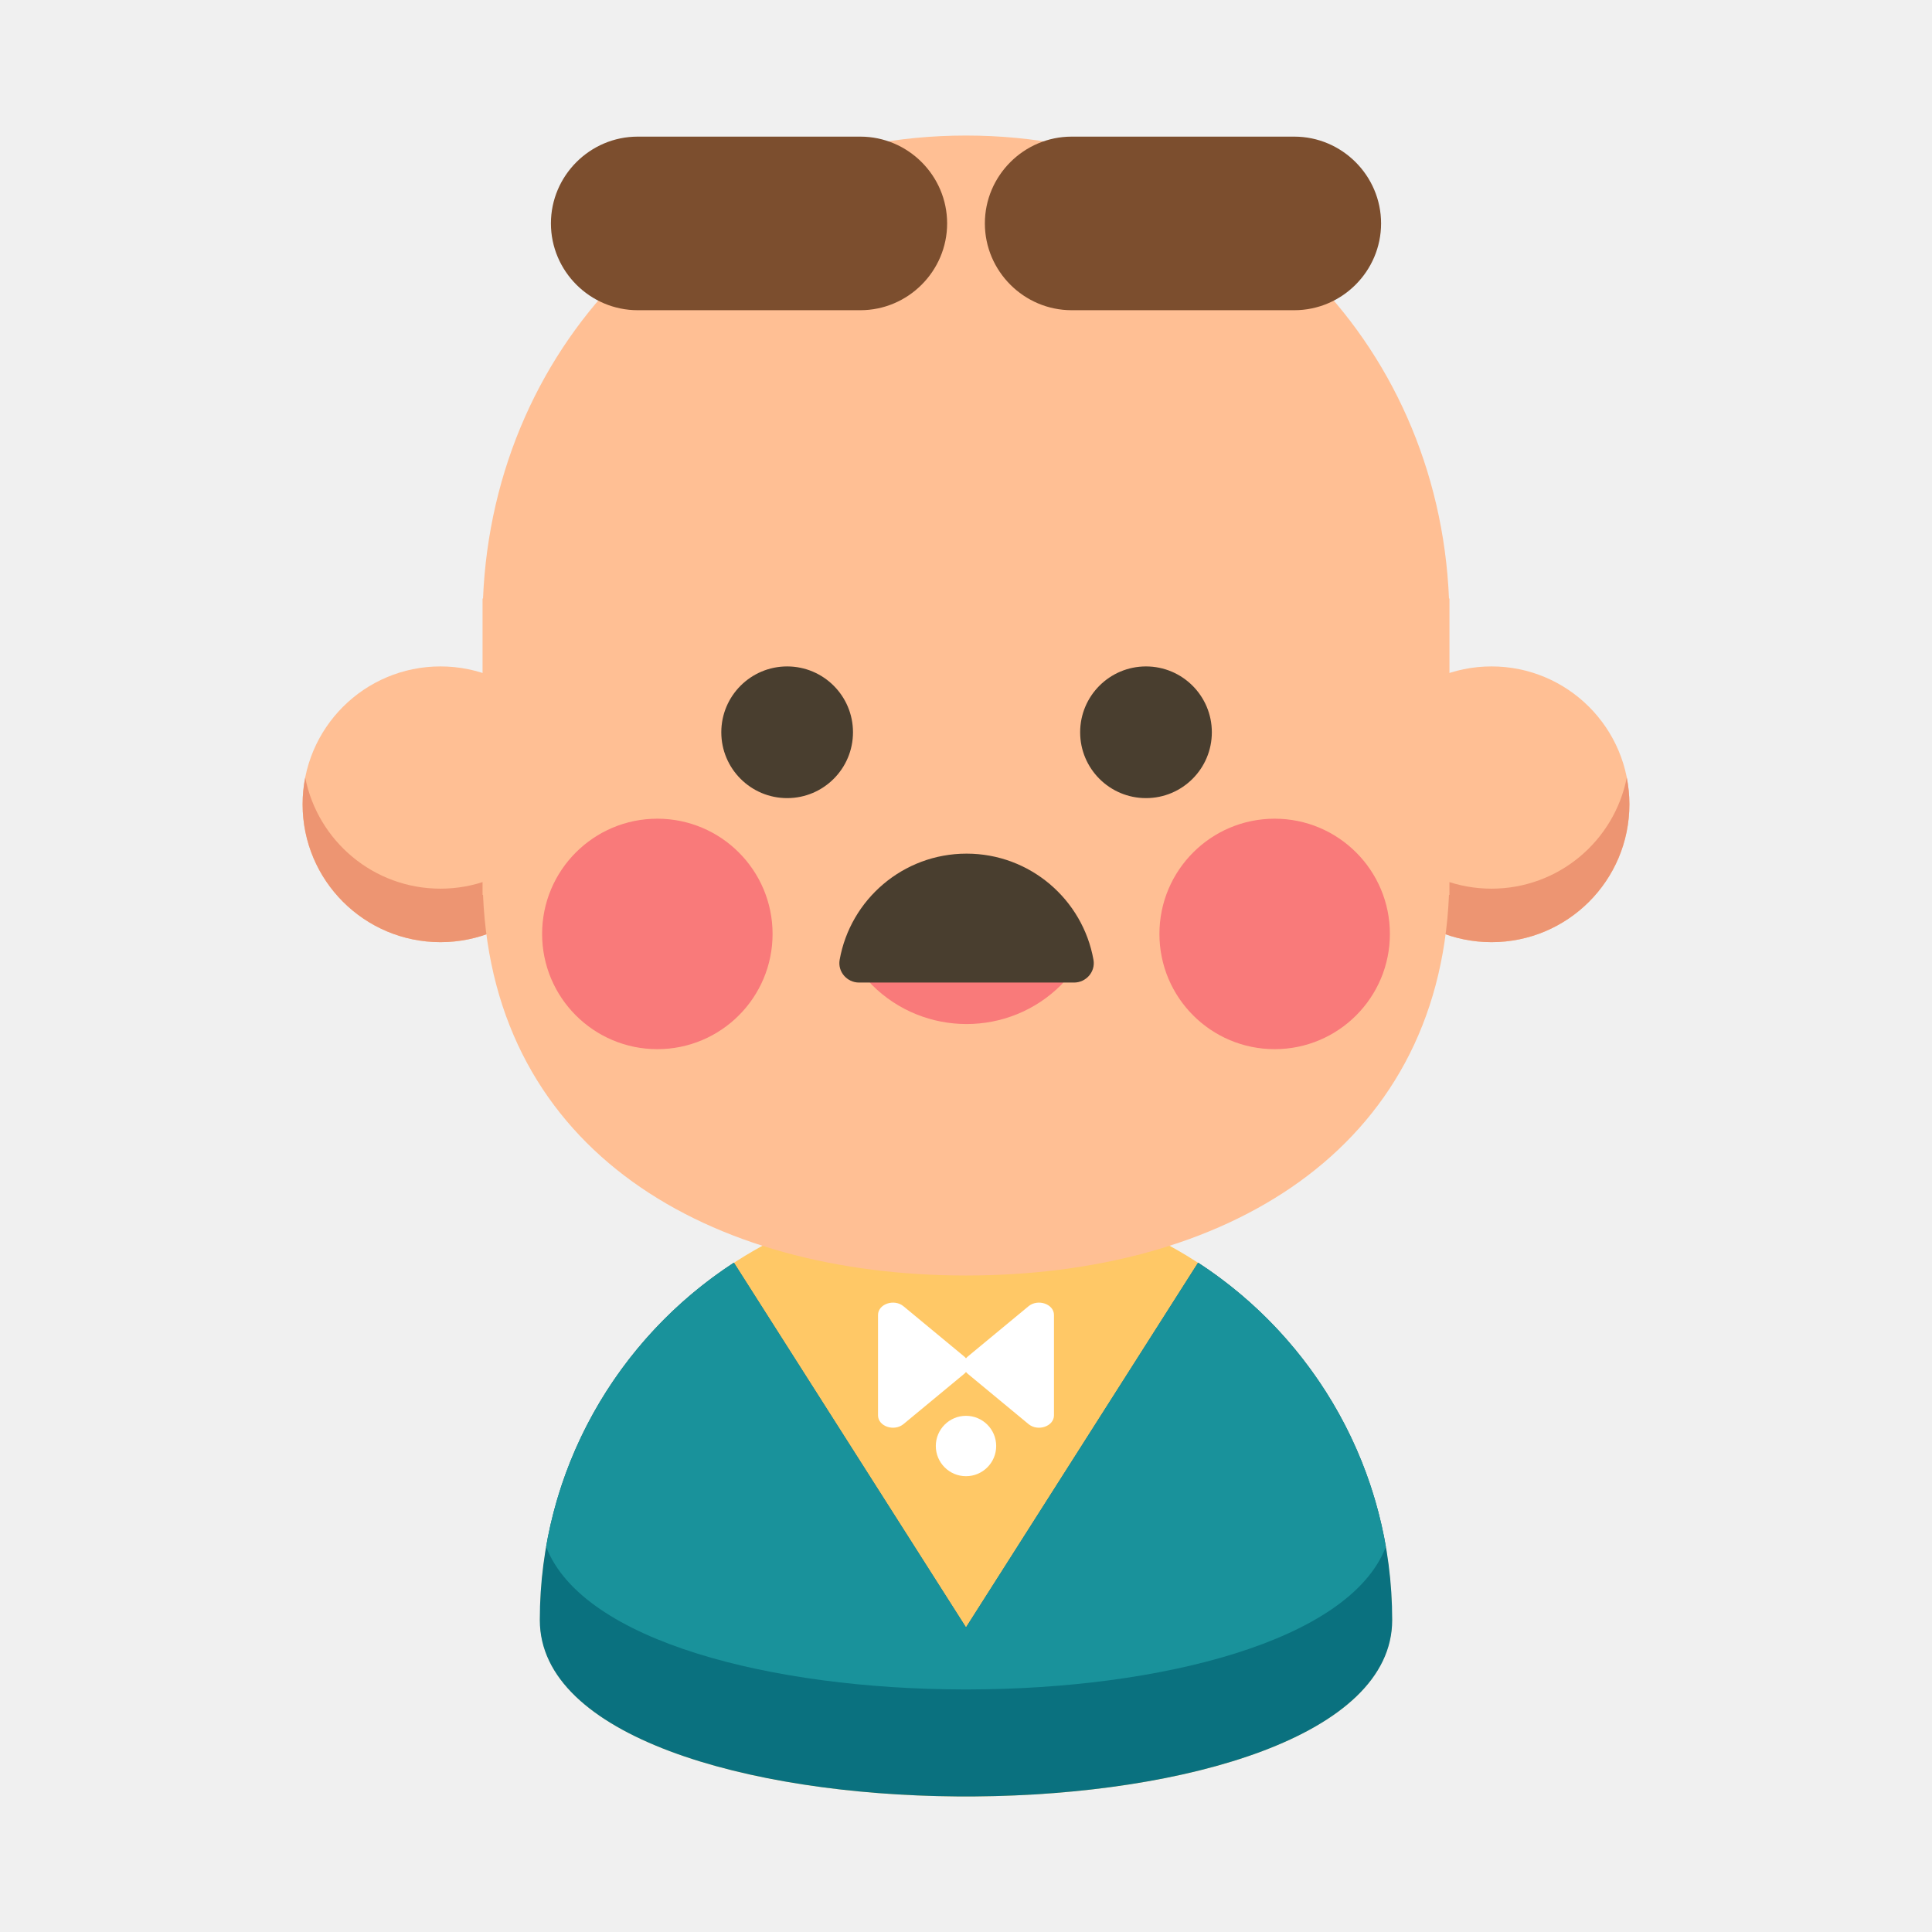
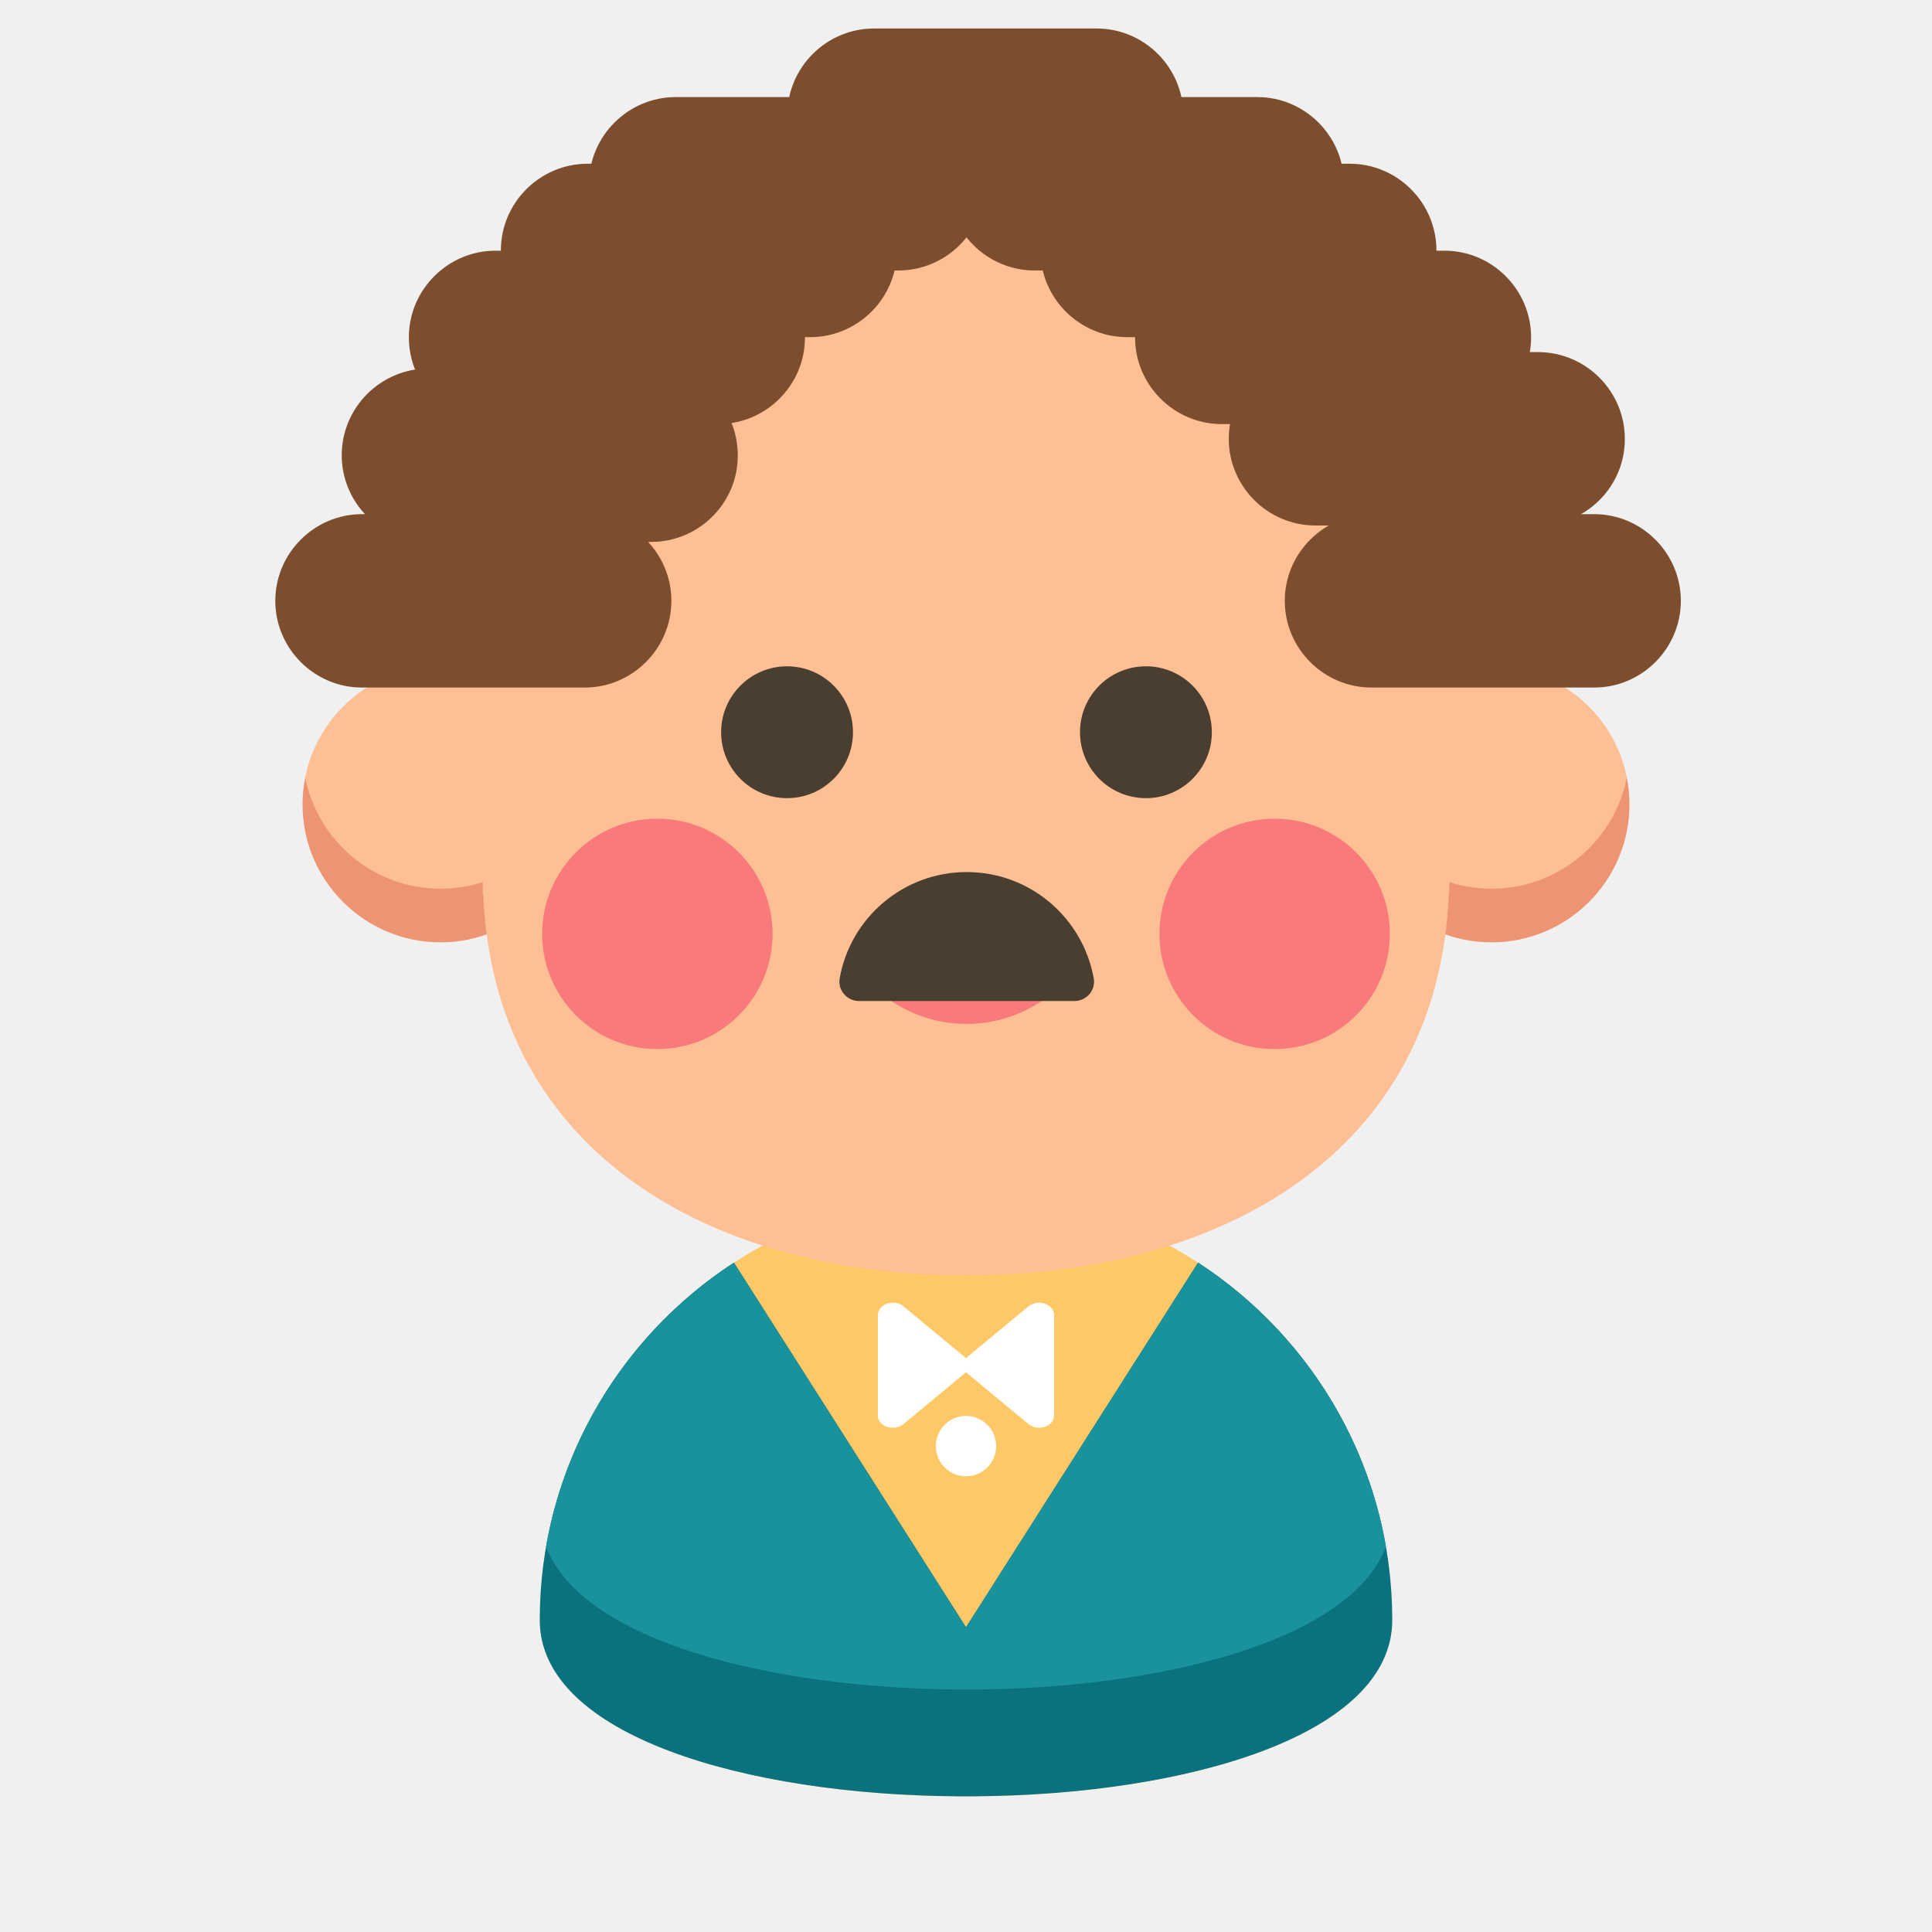
- <svg xmlns="http://www.w3.org/2000/svg" width="800px" height="800px" viewBox="0 0 512 512" enable-background="new 0 0 512 512" id="Uncle" version="1.1">
-   <path d="M368.882,429.325c0,62.344-225.763,62.344-225.763,0c0-62.342,50.538-112.881,112.881-112.881  S368.882,366.983,368.882,429.325z" fill="#FFC866" style="" />
-   <path d="M272.563,346.173l-16.065,13.297c-0.189,0.156-0.354,0.325-0.498,0.503  c-0.143-0.178-0.308-0.347-0.497-0.503l-16.065-13.297c-2.492-2.063-6.753-0.602-6.753,2.314v26.593  c0,2.917,4.261,4.377,6.753,2.314l16.065-13.296c0.189-0.156,0.354-0.326,0.497-0.504c0.144,0.178,0.309,0.348,0.498,0.504  l16.065,13.296c2.491,2.063,6.752,0.603,6.752-2.314v-26.593C279.315,345.571,275.055,344.11,272.563,346.173z" fill="#FFFFFF" style="" />
-   <circle cx="116.731" cy="213.146" fill="#FFBF94" r="36.537" style="" />
-   <path d="M116.731,235.504c-17.753,0-32.542-12.663-35.844-29.448c-0.451,2.294-0.693,4.663-0.693,7.089  c0,20.178,16.358,36.537,36.537,36.537s36.536-16.358,36.536-36.537c0-2.426-0.242-4.795-0.693-7.089  C149.273,222.842,134.483,235.504,116.731,235.504z" fill="#ED9572" style="" />
-   <circle cx="395.269" cy="213.146" fill="#FFBF94" r="36.537" style="" />
-   <path d="M395.27,235.504c-17.752,0-32.542-12.663-35.844-29.448c-0.451,2.294-0.693,4.663-0.693,7.089  c0,20.178,16.358,36.537,36.537,36.537s36.536-16.358,36.536-36.537c0-2.426-0.242-4.795-0.693-7.089  C427.812,222.842,413.021,235.504,395.27,235.504z" fill="#ED9572" style="" />
-   <path d="M383.997,158.614C381.14,90.388,328.225,35.948,256.031,35.918v-0.001c-0.011,0-0.021,0-0.031,0  c-0.01,0-0.02,0-0.029,0v0.001c-72.194,0.03-125.109,54.47-127.967,122.696h-0.124v78.526h0.124  c2.856,68.224,60.13,100.865,127.967,100.884l0,0c0.01,0,0.02,0,0.029,0c0.011,0,0.021,0,0.031,0l0,0  c67.835-0.02,125.108-32.66,127.966-100.884h0.124v-78.526H383.997z" fill="#FFBF94" style="" />
-   <path d="M368.945,429.325c0-39.68-20.478-74.572-51.438-94.701L256,431.278l-61.508-96.654  c-30.959,20.129-51.437,55.021-51.437,94.701c0,30.723,54.828,46.305,110.444,46.746l0,0c0.153,0.002,0.307,0.002,0.46,0.002  c0.681,0.005,1.36,0.009,2.04,0.009c0.681,0,1.36-0.004,2.041-0.009c0.153,0,0.307,0,0.459-0.002l0,0  C314.117,475.63,368.945,460.048,368.945,429.325z" fill="#0A717F" style="" />
-   <path d="M367.275,409.911c-5.46-31.498-23.974-58.52-49.766-75.29L256,431.278l-61.51-96.657  c-25.791,16.771-44.305,43.792-49.766,75.29c9.67,25.104,60.046,37.706,110.59,37.809c0.229,0.001,0.457,0.002,0.686,0.002  c0.229,0,0.458-0.001,0.688-0.002C307.23,447.617,357.606,435.016,367.275,409.911z" fill="#19929B" style="" />
-   <circle cx="256" cy="383.208" fill="#FFFFFF" r="8" style="" />
-   <path d="M228,82.208h-59c-12.649,0-23-10.35-23-23l0,0c0-12.65,10.351-23,23-23h59c12.65,0,23,10.35,23,23l0,0  C251,71.857,240.65,82.208,228,82.208z" fill="#7C4E2E" style="" />
-   <path d="M343,82.208h-59c-12.649,0-23-10.35-23-23l0,0c0-12.65,10.351-23,23-23h59c12.65,0,23,10.35,23,23l0,0  C366,71.857,355.65,82.208,343,82.208z" fill="#7C4E2E" style="" />
-   <circle cx="174.202" cy="247.501" fill="#F97A7A" r="30.538" style="" />
-   <circle cx="337.799" cy="247.501" fill="#F97A7A" r="30.538" style="" />
-   <circle cx="208.601" cy="194.06" fill="#493E2F" r="17.45" style="" />
-   <circle cx="303.7" cy="194.06" fill="#493E2F" r="17.45" style="" />
-   <path d="M256.15,271.38c-9.078,0-18.155-3.455-25.065-10.365c-2.344-2.344-2.344-6.143,0-8.486  c2.343-2.343,6.143-2.343,8.485,0c9.144,9.144,24.019,9.142,33.16,0c2.343-2.343,6.142-2.343,8.485,0  c2.343,2.343,2.343,6.142,0,8.486C274.305,267.925,265.228,271.38,256.15,271.38z" fill="#F97A7A" style="" />
-   <path d="M 227.657 260.387 C 224.459 260.387 221.955 257.516 222.515 254.366 C 225.359 238.369 239.335 226.222 256.15 226.222 C 272.965 226.222 286.941 238.368 289.785 254.366 C 290.345 257.515 287.842 260.387 284.642 260.387 L 227.657 260.387 Z" fill="#493E2F" style="" />
+ <svg xmlns="http://www.w3.org/2000/svg" version="1.1" id="Uncle" x="0px" y="0px" viewBox="0 0 800 800" style="enable-background:new 0 0 800 800;" xml:space="preserve">
+   <style type="text/css">
+ 	.st0{fill:#FFC866;}
+ 	.st1{fill:#FFFFFF;}
+ 	.st2{fill:#FFBF94;}
+ 	.st3{fill:#ED9572;}
+ 	.st4{fill:#0A717F;}
+ 	.st5{fill:#19929B;}
+ 	.st6{fill:#7C4E2E;}
+ 	.st7{fill:#F97A7A;}
+ 	.st8{fill:#493E2F;}
+ </style>
+   <path class="st0" d="M576.4,670.8c0,97.4-352.8,97.4-352.8,0c0-97.4,79-176.4,176.4-176.4S576.4,573.4,576.4,670.8z" />
+   <path class="st1" d="M425.9,540.9l-25.1,20.8c-0.3,0.2-0.6,0.5-0.8,0.8c-0.2-0.3-0.5-0.5-0.8-0.8l-25.1-20.8  c-3.9-3.2-10.6-0.9-10.6,3.6v41.6c0,4.6,6.7,6.8,10.6,3.6l25.1-20.8c0.3-0.2,0.6-0.5,0.8-0.8c0.2,0.3,0.5,0.5,0.8,0.8l25.1,20.8  c3.9,3.2,10.6,0.9,10.6-3.6v-41.6C436.4,540,429.8,537.7,425.9,540.9z" />
+   <circle class="st2" cx="182.4" cy="333" r="57.1" />
+   <path class="st3" d="M182.4,368c-27.7,0-50.8-19.8-56-46c-0.7,3.6-1.1,7.3-1.1,11.1c0,31.5,25.6,57.1,57.1,57.1s57.1-25.6,57.1-57.1  c0-3.8-0.4-7.5-1.1-11.1C233.2,348.2,210.1,368,182.4,368z" />
+   <circle class="st2" cx="617.6" cy="333" r="57.1" />
+   <path class="st3" d="M617.6,368c-27.7,0-50.8-19.8-56-46c-0.7,3.6-1.1,7.3-1.1,11.1c0,31.5,25.6,57.1,57.1,57.1s57.1-25.6,57.1-57.1  c0-3.8-0.4-7.5-1.1-11.1C668.5,348.2,645.3,368,617.6,368z" />
+   <path class="st2" d="M600,247.8C595.5,141.2,512.9,56.2,400,56.1v0c0,0,0,0,0,0s0,0,0,0v0c-112.8,0-195.5,85.1-199.9,191.7h-0.2  v122.7h0.2c4.5,106.6,94,157.6,199.9,157.6l0,0c0,0,0,0,0,0c0,0,0,0,0,0l0,0c106,0,195.5-51,199.9-157.6h0.2V247.8L600,247.8  L600,247.8z" />
+   <path class="st4" d="M576.5,670.8c0-62-32-116.5-80.4-148l-96.1,151l-96.1-151c-48.4,31.5-80.4,86-80.4,148c0,48,85.7,72.4,172.6,73  l0,0c0.2,0,0.5,0,0.7,0c1.1,0,2.1,0,3.2,0c1.1,0,2.1,0,3.2,0c0.2,0,0.5,0,0.7,0l0,0C490.8,743.2,576.5,718.8,576.5,670.8z" />
+   <path class="st5" d="M573.9,640.5c-8.5-49.2-37.5-91.4-77.8-117.6l-96.1,151l-96.1-151c-40.3,26.2-69.2,68.4-77.8,117.6  c15.1,39.2,93.8,58.9,172.8,59.1c0.4,0,0.7,0,1.1,0s0.7,0,1.1,0C480,699.4,558.8,679.7,573.9,640.5z" />
+   <circle class="st1" cx="400" cy="598.8" r="12.5" />
+   <path class="st6" d="M372,112h-92.2c-19.8,0-35.9-16.2-35.9-35.9l0,0c0-19.8,16.2-35.9,35.9-35.9H372c19.8,0,35.9,16.2,35.9,35.9  l0,0C408,95.8,391.8,112,372,112z" />
+   <path class="st6" d="M520.6,112h-92.2c-19.8,0-35.9-16.2-35.9-35.9l0,0c0-19.8,16.2-35.9,35.9-35.9h92.2c19.8,0,35.9,16.2,35.9,35.9  l0,0C556.6,95.8,540.4,112,520.6,112z" />
+   <circle class="st7" cx="272.2" cy="386.7" r="47.7" />
+   <circle class="st7" cx="527.8" cy="386.7" r="47.7" />
+   <circle class="st8" cx="325.9" cy="303.2" r="27.3" />
+   <circle class="st8" cx="474.5" cy="303.2" r="27.3" />
+   <path class="st7" d="M400.2,424c-14.2,0-28.4-5.4-39.2-16.2c-3.7-3.7-3.7-9.6,0-13.3c3.7-3.7,9.6-3.7,13.3,0  c14.3,14.3,37.5,14.3,51.8,0c3.7-3.7,9.6-3.7,13.3,0s3.7,9.6,0,13.3C428.6,418.6,414.4,424,400.2,424z" />
+   <path class="st8" d="M355.7,414.5c-5,0-8.9-4.5-8-9.4c4.4-25,26.3-44,52.6-44s48.1,19,52.6,44c0.9,4.9-3,9.4-8,9.4H355.7z" />
+   <path class="st6" d="M335.5,139.6h-92.2c-19.8,0-35.9-16.2-35.9-35.9l0,0c0-19.8,16.2-35.9,35.9-35.9h92.2  c19.8,0,35.9,16.2,35.9,35.9l0,0C371.4,123.5,355.2,139.6,335.5,139.6z" />
+   <path class="st6" d="M297.4,175.6h-92.2c-19.8,0-35.9-16.2-35.9-35.9l0,0c0-19.8,16.2-35.9,35.9-35.9h92.2  c19.8,0,35.9,16.2,35.9,35.9l0,0C333.4,159.4,317.2,175.6,297.4,175.6z" />
+   <path class="st6" d="M269.6,224.4h-92.2c-19.8,0-35.9-16.2-35.9-35.9l0,0c0-19.8,16.2-35.9,35.9-35.9h92.2  c19.8,0,35.9,16.2,35.9,35.9l0,0C305.6,208.3,289.4,224.4,269.6,224.4z" />
+   <path class="st6" d="M242.1,284.7h-92.2c-19.8,0-35.9-16.2-35.9-35.9l0,0c0-19.8,16.2-35.9,35.9-35.9h92.2  c19.8,0,35.9,16.2,35.9,35.9l0,0C278,268.5,261.9,284.7,242.1,284.7z" />
+   <path class="st6" d="M454.1,83.6h-92.2c-19.8,0-35.9-16.2-35.9-35.9l0,0c0-19.8,16.2-35.9,35.9-35.9h92.2  c19.8,0,35.9,16.2,35.9,35.9l0,0C490,67.4,473.8,83.6,454.1,83.6z" />
+   <path class="st6" d="M636.9,217.6h-92.2c-19.8,0-35.9-16.2-35.9-35.9l0,0c0-19.8,16.2-35.9,35.9-35.9h92.2  c19.8,0,35.9,16.2,35.9,35.9l0,0C672.9,201.5,656.7,217.6,636.9,217.6z" />
+   <path class="st6" d="M598.1,175.6h-92.2c-19.8,0-35.9-16.2-35.9-35.9l0,0c0-19.8,16.2-35.9,35.9-35.9h92.2  c19.8,0,35.9,16.2,35.9,35.9l0,0C634,159.4,617.9,175.6,598.1,175.6z" />
+   <path class="st6" d="M558.9,139.6h-92.2c-19.8,0-35.9-16.2-35.9-35.9l0,0c0-19.8,16.2-35.9,35.9-35.9h92.2  c19.8,0,35.9,16.2,35.9,35.9l0,0C594.9,123.5,578.7,139.6,558.9,139.6z" />
+   <path class="st6" d="M660.1,284.7h-92.2c-19.8,0-35.9-16.2-35.9-35.9l0,0c0-19.8,16.2-35.9,35.9-35.9h92.2  c19.8,0,35.9,16.2,35.9,35.9l0,0C696,268.5,679.9,284.7,660.1,284.7z" />
</svg>
